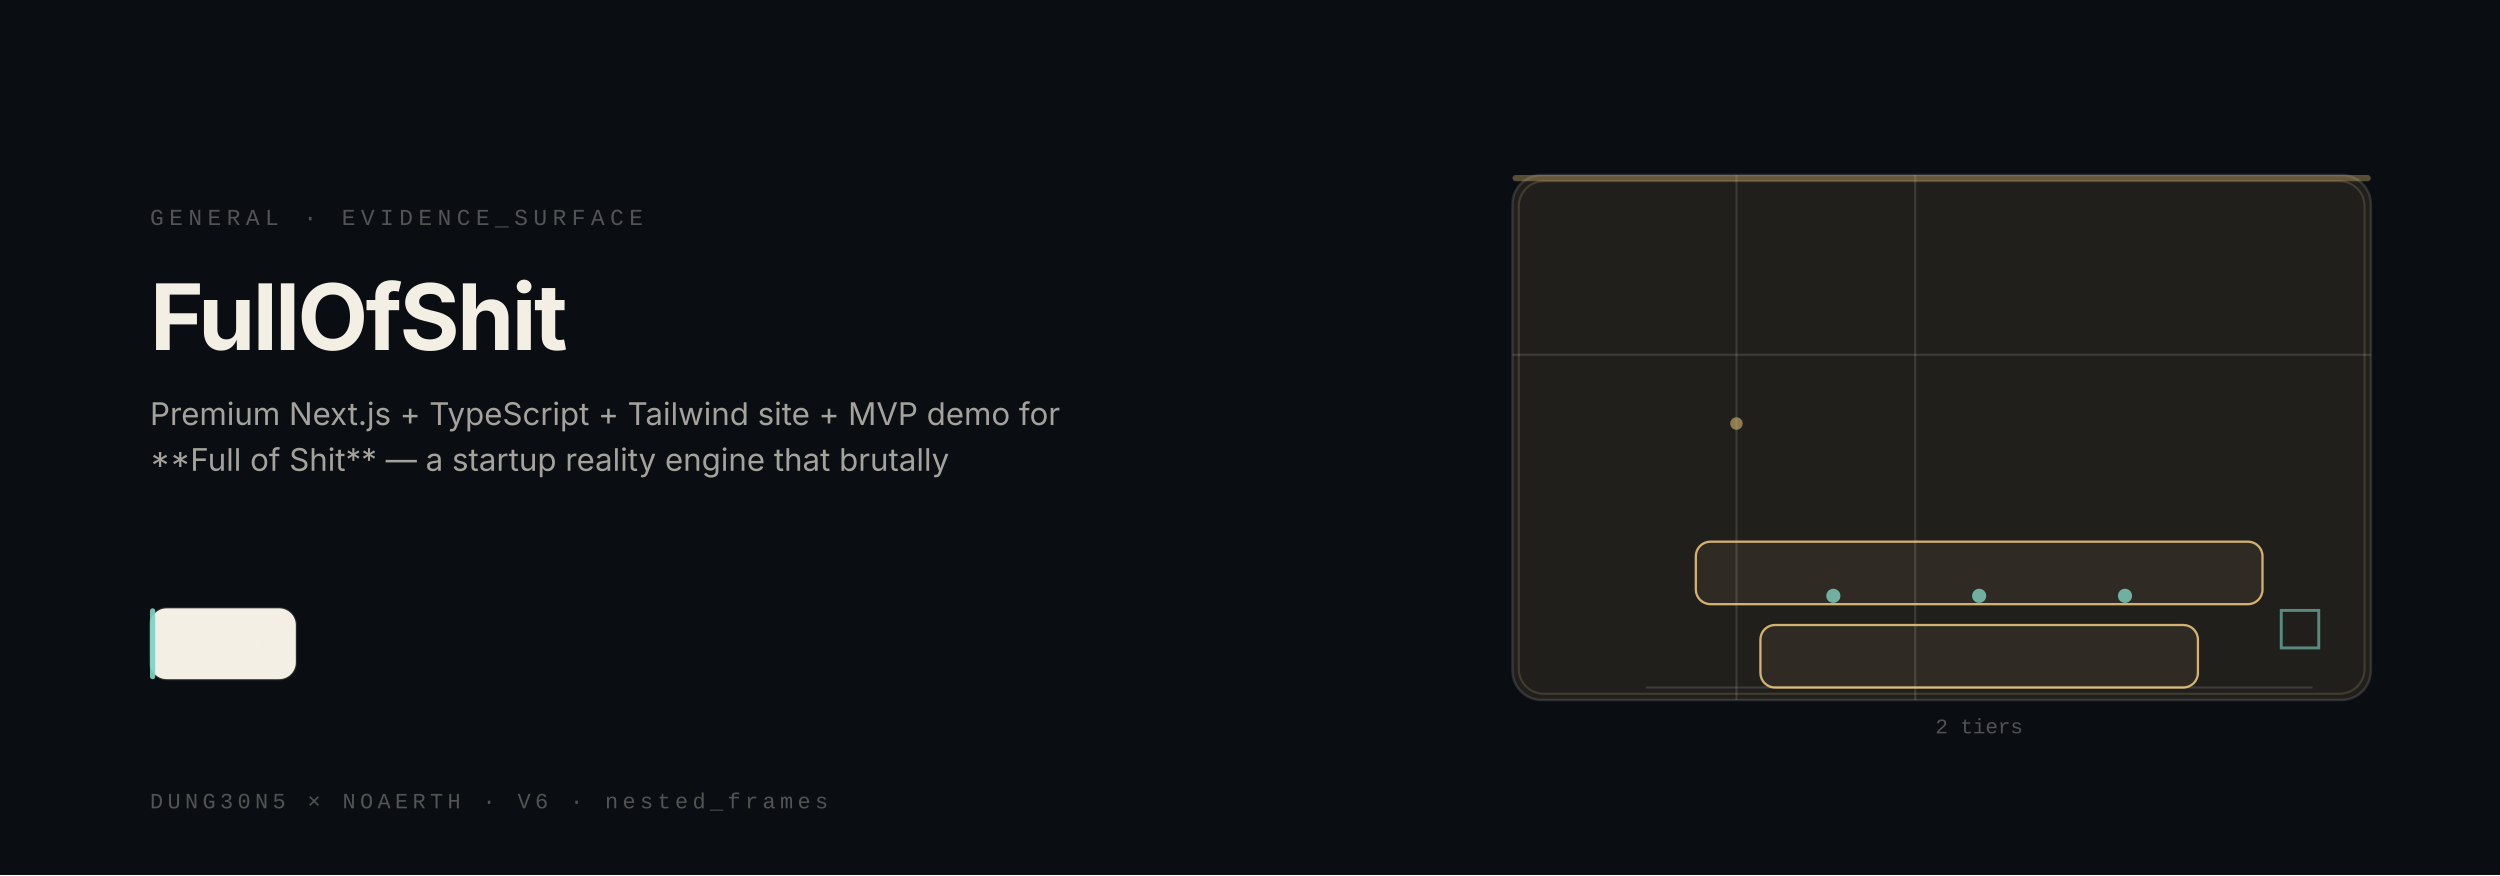
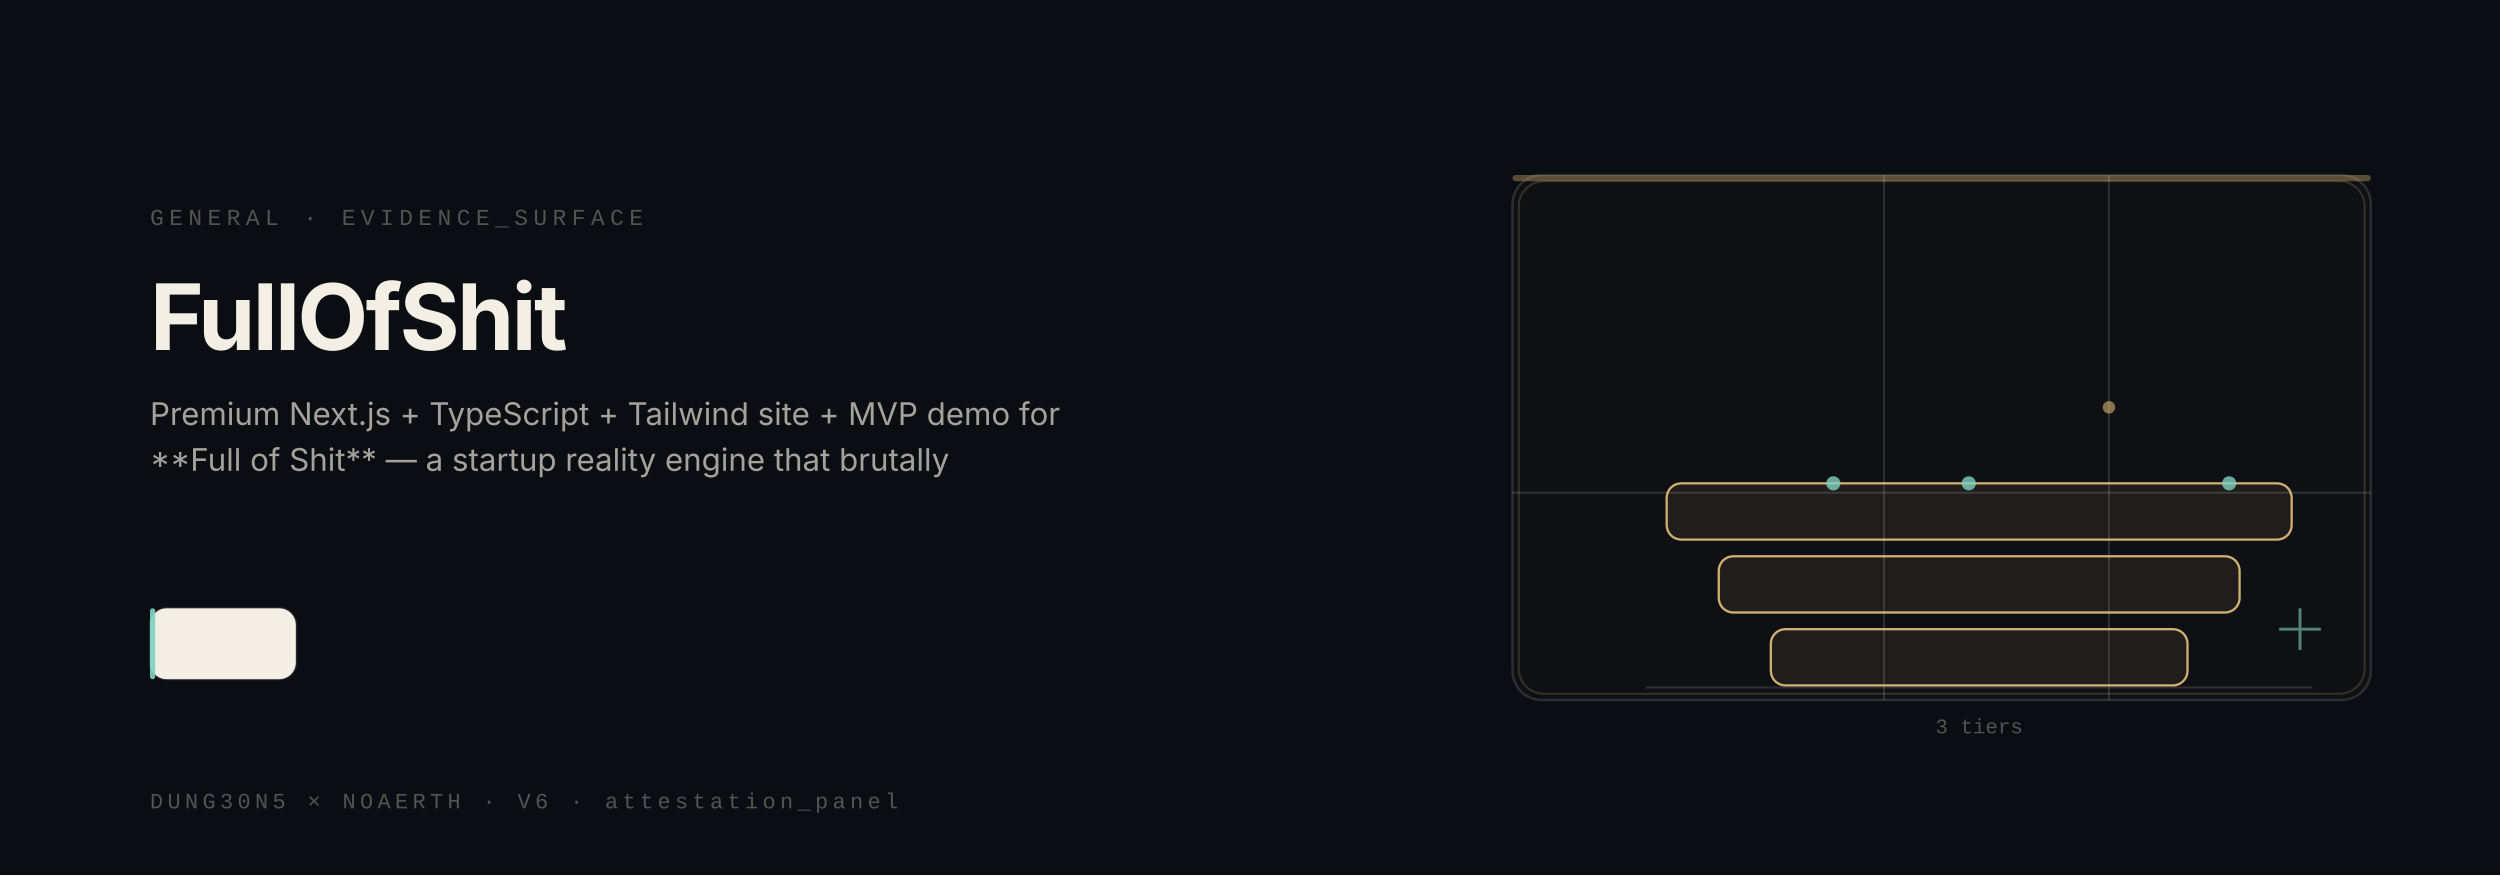
<svg xmlns="http://www.w3.org/2000/svg" viewBox="0 0 1200 420" width="1200" height="420" role="img" aria-label="FullOfShit: claims stack into tiers, and evidence is carried up to be checked">
  <rect width="1200" height="420" fill="#0a0d12" />
  <text x="72" y="108" font-family="ui-monospace, SFMono-Regular, Menlo, Monaco, Consolas, 'Liberation Mono', monospace" font-size="11" letter-spacing="2.6" fill="#f4efe44f">GENERAL · EVIDENCE_SURFACE</text>
  <text x="72" y="168" font-family="-apple-system, BlinkMacSystemFont, 'Segoe UI', Inter, Helvetica, Arial, sans-serif" font-size="44" font-weight="660" letter-spacing="-1.2" fill="#f4efe4">FullOfShit</text>
  <text x="72" y="204" font-family="-apple-system, BlinkMacSystemFont, 'Segoe UI', Inter, Helvetica, Arial, sans-serif" font-size="15" fill="#f4efe4a8">Premium Next.js + TypeScript + Tailwind site + MVP demo for</text>
  <text x="72" y="226" font-family="-apple-system, BlinkMacSystemFont, 'Segoe UI', Inter, Helvetica, Arial, sans-serif" font-size="15" fill="#f4efe4a8">**Full of Shit** — a startup reality engine that brutally</text>
  <rect x="72.0" y="292.0" width="70.0" height="34.0" rx="8" fill="#f4efe4" stroke="#f4efe424" stroke-width="1.1" />
  <rect x="72.0" y="292.0" width="2.5" height="34.0" rx="1.2" fill="#7fd1c1" opacity="0.92" />
  <text x="107.0" y="314" font-family="ui-monospace, SFMono-Regular, Menlo, Monaco, Consolas, 'Liberation Mono', monospace" font-size="11" fill="#f4efe4" fill-opacity="0.82" text-anchor="middle">general</text>
-   <rect x="726.0" y="84.0" width="412.0" height="252.0" rx="14" fill="#e7c27a" fill-opacity="0.10" />
+   <rect x="726.0" y="84.0" width="412.0" height="252.0" rx="14" fill="#e7c27a" fill-opacity="0.02" />
  <rect x="729.0" y="87.0" width="406.0" height="246.0" rx="12" fill="none" stroke="#e7c27a" stroke-width="1" stroke-opacity="0.18" />
  <rect x="726.0" y="84.0" width="412.0" height="252.0" rx="14" fill="none" stroke="#f4efe424" stroke-width="1.2" />
-   <line x1="833.5" y1="84.0" x2="833.5" y2="336.0" stroke="#f4efe424" stroke-width="1" />
-   <line x1="919.3" y1="84.0" x2="919.3" y2="336.0" stroke="#f4efe424" stroke-width="1" />
-   <line x1="726.0" y1="170.3" x2="1138.0" y2="170.3" stroke="#f4efe424" stroke-width="1" />
-   <circle cx="833.5" cy="203.3" r="3" fill="#e7c27a" opacity="0.55" />
+   <line x1="1012.3" y1="84.0" x2="1012.3" y2="336.0" stroke="#f4efe424" stroke-width="1" />
+   <line x1="904.3" y1="84.0" x2="904.3" y2="336.0" stroke="#f4efe424" stroke-width="1" />
+   <line x1="726.0" y1="236.5" x2="1138.0" y2="236.5" stroke="#f4efe424" stroke-width="1" />
+   <circle cx="1012.3" cy="195.5" r="3" fill="#e7c27a" opacity="0.55" />
  <rect x="726.0" y="84.0" width="412.0" height="3" rx="1.5" fill="#e7c27a" opacity="0.35" />
-   <path d="M1095.0 293.0 h18 v18 h-18 z" fill="none" stroke="#7fd1c1" stroke-width="1.4" opacity="0.6" />
-   <rect x="845.0" y="300.0" width="210.0" height="30" rx="7" fill="#e7c27a" fill-opacity="0.09" stroke="#e7c27a" stroke-width="1.1" opacity="0.9" />
-   <rect x="814.0" y="260.0" width="272.0" height="30" rx="7" fill="#e7c27a" fill-opacity="0.09" stroke="#e7c27a" stroke-width="1.1" opacity="0.9" />
-   <circle cx="880" cy="286" r="3.4" fill="#7fd1c1" opacity="0.8" />
-   <circle cx="950" cy="286" r="3.4" fill="#7fd1c1" opacity="0.8" />
-   <circle cx="1020" cy="286" r="3.4" fill="#7fd1c1" opacity="0.8" />
+   <path d="M1094.0 302.0 h20 M1104.0 292.0 v20" stroke="#7fd1c1" stroke-width="1.4" opacity="0.6" />
+   <rect x="850.0" y="302.0" width="200.0" height="27" rx="7" fill="#e7c27a" fill-opacity="0.09" stroke="#e7c27a" stroke-width="1.1" opacity="0.9" />
+   <rect x="825.0" y="267.0" width="250.0" height="27" rx="7" fill="#e7c27a" fill-opacity="0.09" stroke="#e7c27a" stroke-width="1.1" opacity="0.9" />
+   <rect x="800.0" y="232.0" width="300.0" height="27" rx="7" fill="#e7c27a" fill-opacity="0.09" stroke="#e7c27a" stroke-width="1.1" opacity="0.9" />
+   <circle cx="880" cy="232" r="3.4" fill="#7fd1c1" opacity="0.8" />
+   <circle cx="945" cy="232" r="3.4" fill="#7fd1c1" opacity="0.8" />
+   <circle cx="1070" cy="232" r="3.4" fill="#7fd1c1" opacity="0.8" />
  <line x1="790" y1="330" x2="1110" y2="330" stroke="#f4efe424" stroke-width="1" />
-   <text x="950" y="352" font-family="ui-monospace, SFMono-Regular, Menlo, Monaco, Consolas, 'Liberation Mono', monospace" font-size="10" fill="#f4efe44f" text-anchor="middle">2 tiers</text>
-   <text x="72" y="388" font-family="ui-monospace, SFMono-Regular, Menlo, Monaco, Consolas, 'Liberation Mono', monospace" font-size="10.5" letter-spacing="2.1" fill="#f4efe44f">DUNG30N5 × NOAERTH · V6 · nested_frames</text>
+   <text x="950" y="352" font-family="ui-monospace, SFMono-Regular, Menlo, Monaco, Consolas, 'Liberation Mono', monospace" font-size="10" fill="#f4efe44f" text-anchor="middle">3 tiers</text>
+   <text x="72" y="388" font-family="ui-monospace, SFMono-Regular, Menlo, Monaco, Consolas, 'Liberation Mono', monospace" font-size="10.5" letter-spacing="2.1" fill="#f4efe44f">DUNG30N5 × NOAERTH · V6 · attestation_panel</text>
</svg>
